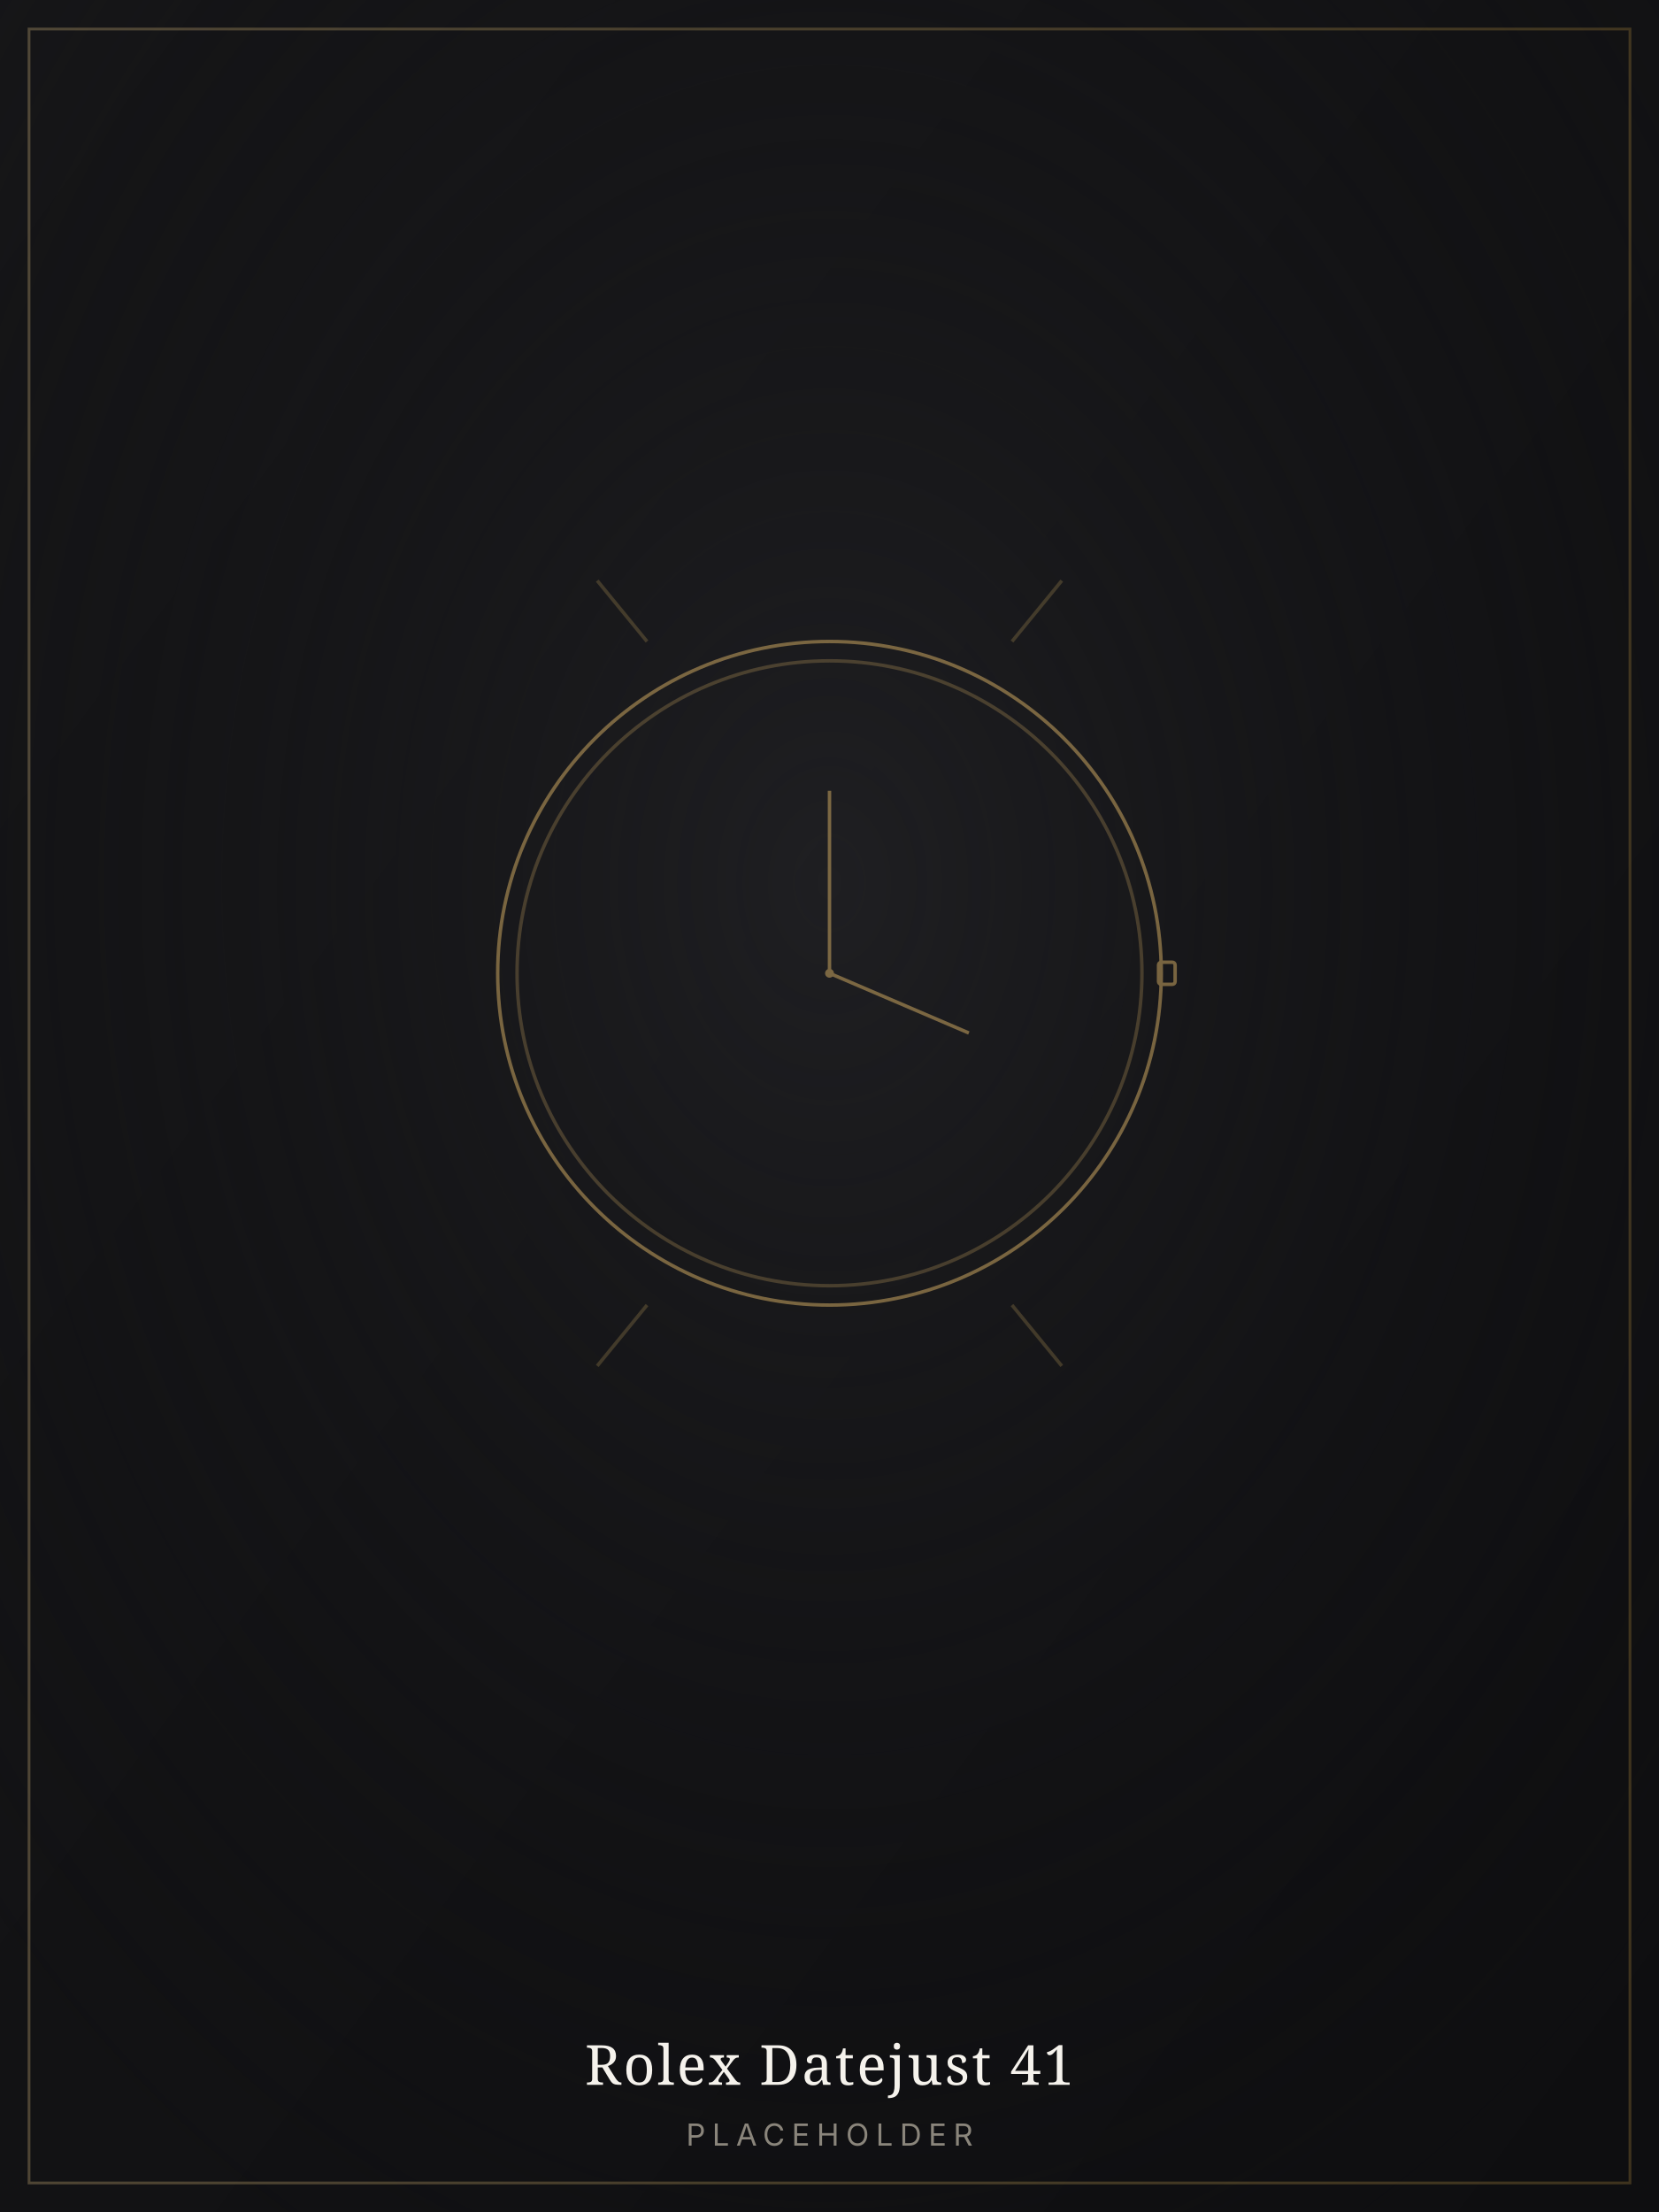
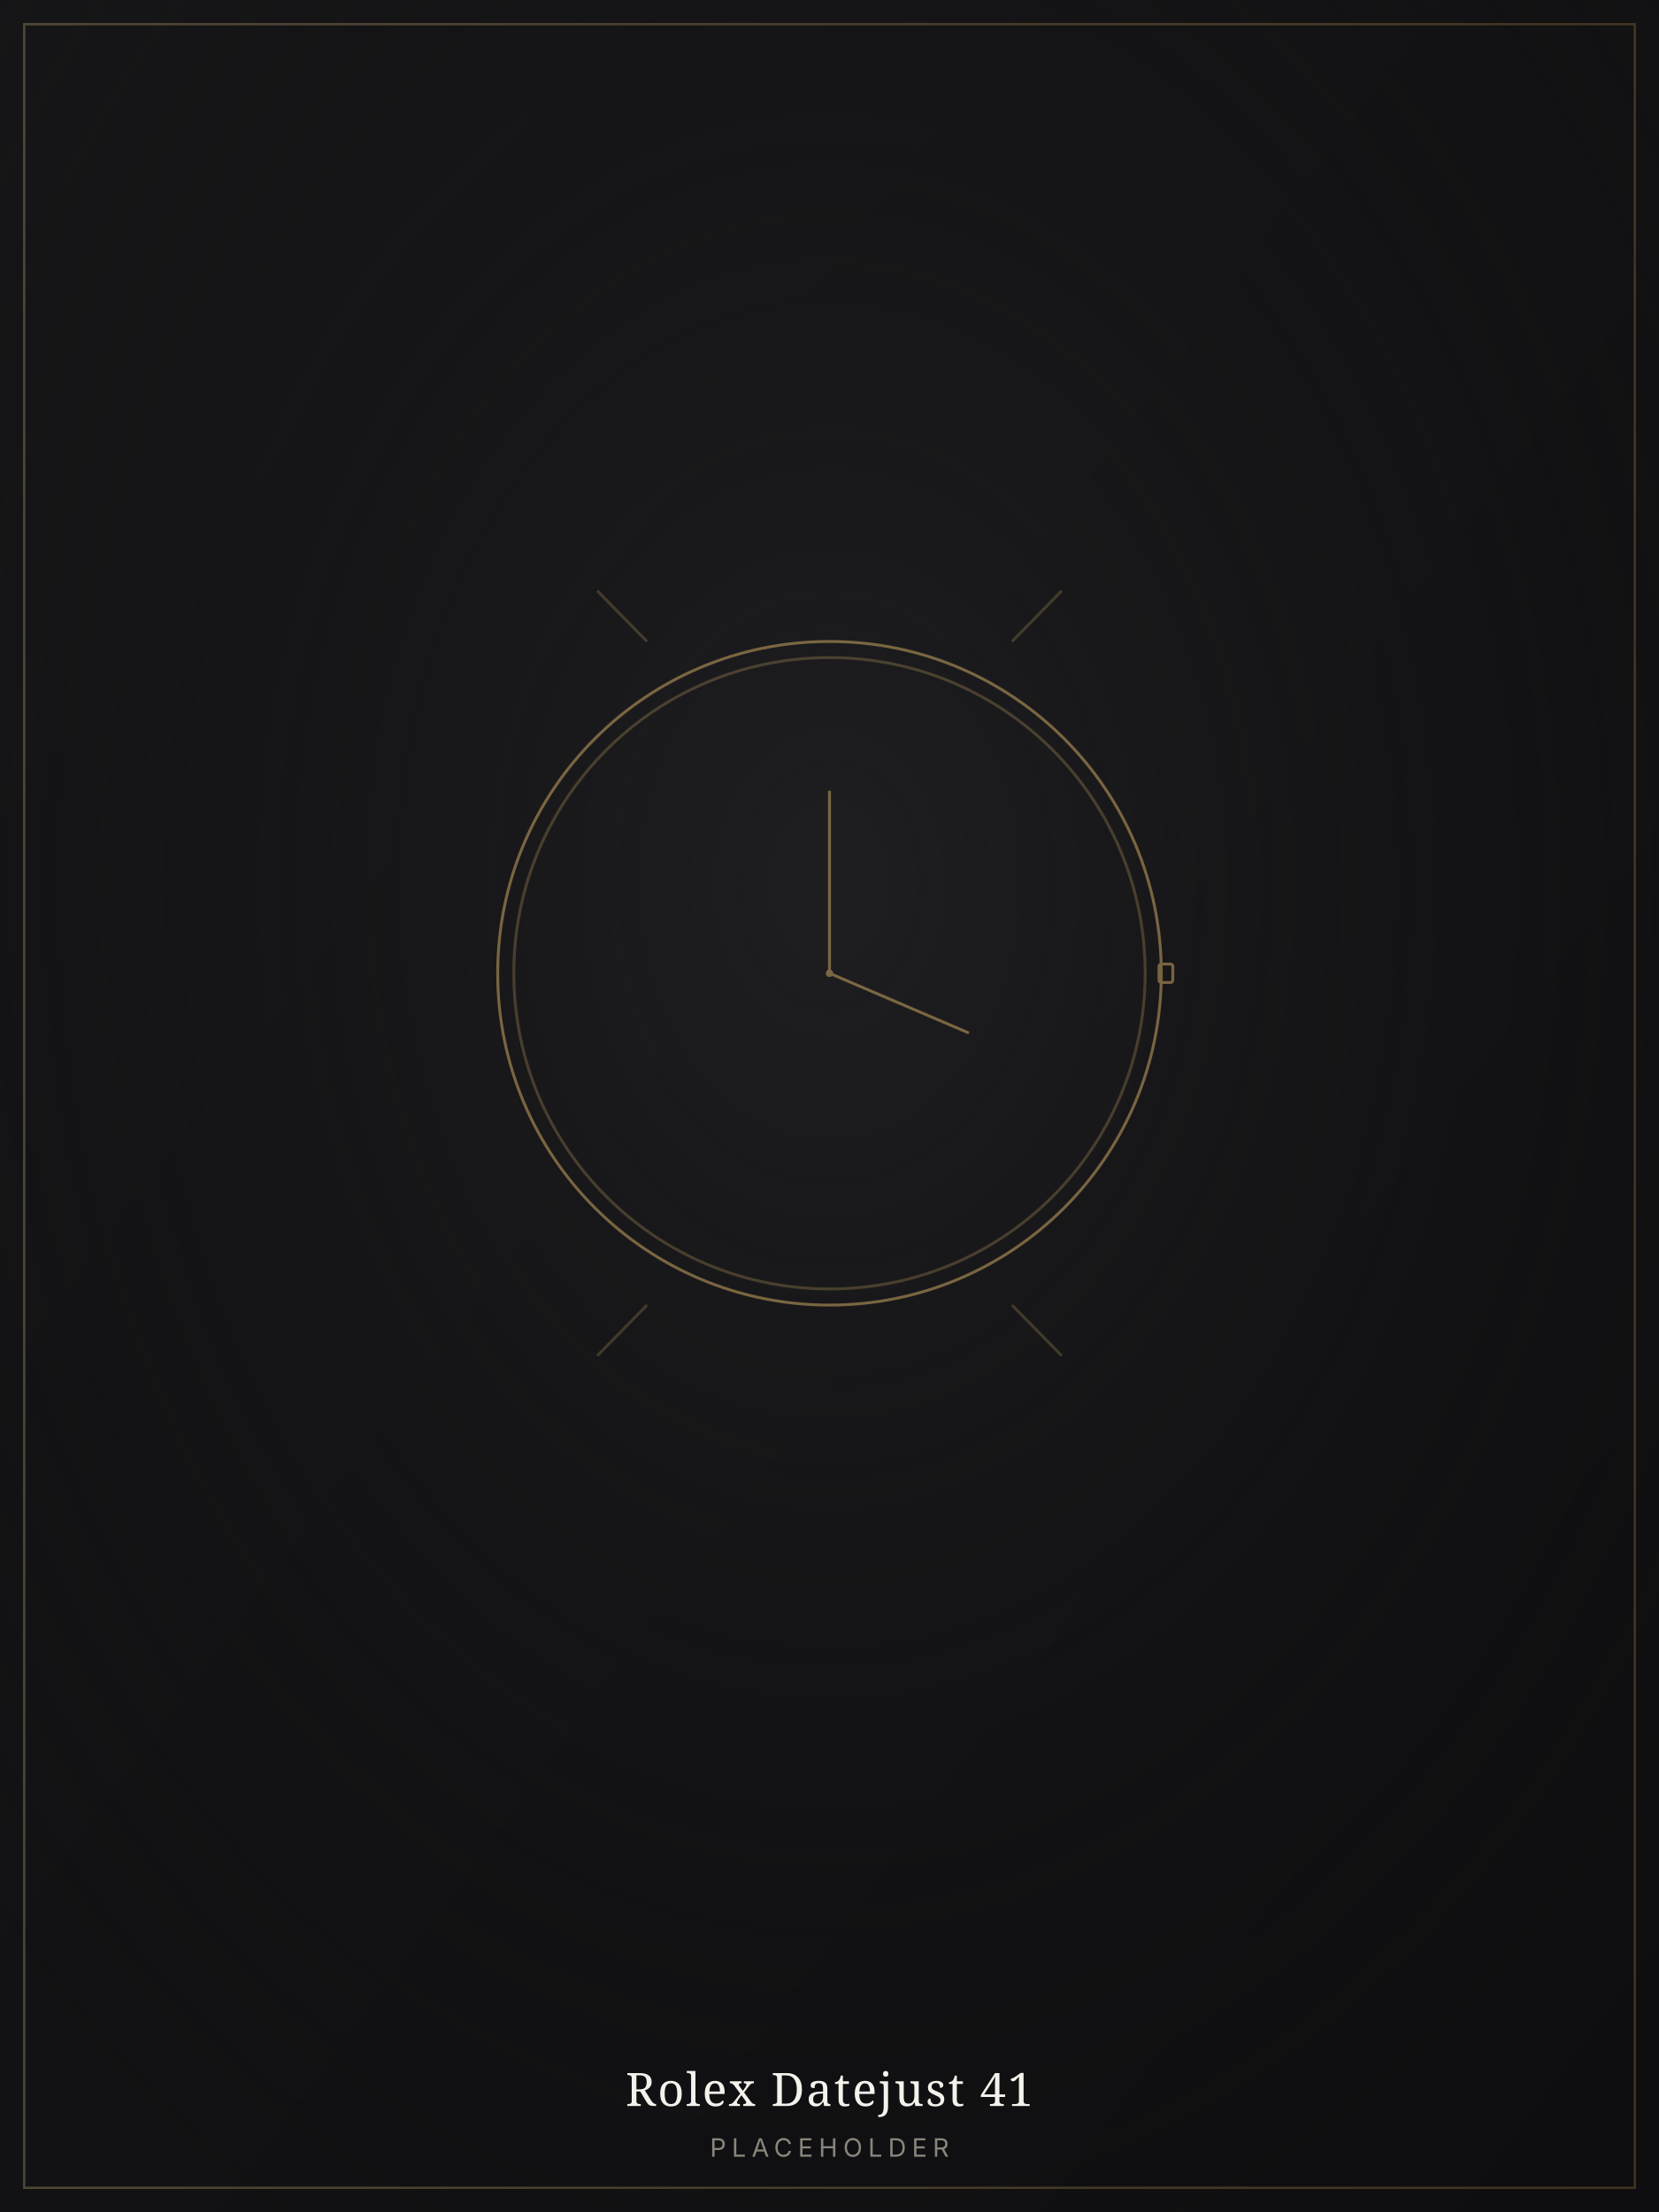
- <svg xmlns="http://www.w3.org/2000/svg" width="600" height="800" viewBox="0 0 600 800" role="img" aria-label="Rolex Datejust 41">
+ <svg xmlns="http://www.w3.org/2000/svg" width="720" height="960" viewBox="0 0 720 960" role="img" aria-label="Rolex Datejust 41">
  <defs>
    <linearGradient id="bg" x1="0" y1="0" x2="1" y2="1">
      <stop offset="0" stop-color="#161618" />
      <stop offset="1" stop-color="#0E0E10" />
    </linearGradient>
    <linearGradient id="gold" x1="0" y1="0" x2="1" y2="0">
      <stop offset="0" stop-color="#E8C887" />
      <stop offset="1" stop-color="#B8923F" />
    </linearGradient>
    <radialGradient id="glow" cx="0.5" cy="0.4" r="0.7">
      <stop offset="0" stop-color="#1F1F22" />
      <stop offset="1" stop-color="#0E0E10" stop-opacity="0" />
    </radialGradient>
  </defs>
-   <rect width="600" height="800" fill="url(#bg)" />
-   <rect width="600" height="800" fill="url(#glow)" />
-   <rect x="10.5" y="10.5" width="579" height="779" fill="none" stroke="url(#gold)" stroke-opacity="0.28" />
+   <rect width="720" height="960" fill="url(#bg)" />
+   <rect width="720" height="960" fill="url(#glow)" />
+   <rect x="10.5" y="10.5" width="699" height="939" fill="none" stroke="url(#gold)" stroke-opacity="0.28" />
  <g stroke="#C9A45F" stroke-width="1.25" fill="none" opacity="0.55">
-     <circle cx="300" cy="352" r="120" />
-     <circle cx="300" cy="352" r="113" stroke-opacity="0.5" />
-     <line x1="300" y1="352" x2="300" y2="286" />
-     <line x1="300" y1="352" x2="350.4" y2="373.6" />
-     <circle cx="300" cy="352" r="1.6" fill="#C9A45F" stroke="none" />
-     <rect x="419" y="348" width="6" height="8" rx="1" />
-     <path d="M 234 232 L 216 210                M 366 232 L 384 210                M 234 472 L 216 494                M 366 472 L 384 494" stroke-opacity="0.45" />
+     <circle cx="360" cy="422.4" r="144" />
+     <circle cx="360" cy="422.4" r="137" stroke-opacity="0.5" />
+     <line x1="360" y1="422.4" x2="360" y2="343.2" />
+     <line x1="360" y1="422.4" x2="420.48" y2="448.32" />
+     <circle cx="360" cy="422.4" r="1.6" fill="#C9A45F" stroke="none" />
+     <rect x="503" y="418.4" width="6" height="8" rx="1" />
+     <path d="M 280.8 278.4 L 259.2 256.4                M 439.2 278.4 L 460.8 256.4                M 280.8 566.4 L 259.2 588.4                M 439.2 566.4 L 460.8 588.4" stroke-opacity="0.45" />
  </g>
-   <text x="300" y="754" fill="#F5F2EC" font-family="Georgia, serif" font-size="20" text-anchor="middle" letter-spacing="0.04em">Rolex Datejust 41</text>
-   <text x="300" y="776" fill="#8A857B" font-family="Inter, sans-serif" font-size="11" text-anchor="middle" letter-spacing="0.22em">PLACEHOLDER</text>
+   <text x="360" y="914" fill="#F5F2EC" font-family="Georgia, serif" font-size="20" text-anchor="middle" letter-spacing="0.04em">Rolex Datejust 41</text>
+   <text x="360" y="936" fill="#8A857B" font-family="Inter, sans-serif" font-size="11" text-anchor="middle" letter-spacing="0.22em">PLACEHOLDER</text>
</svg>
